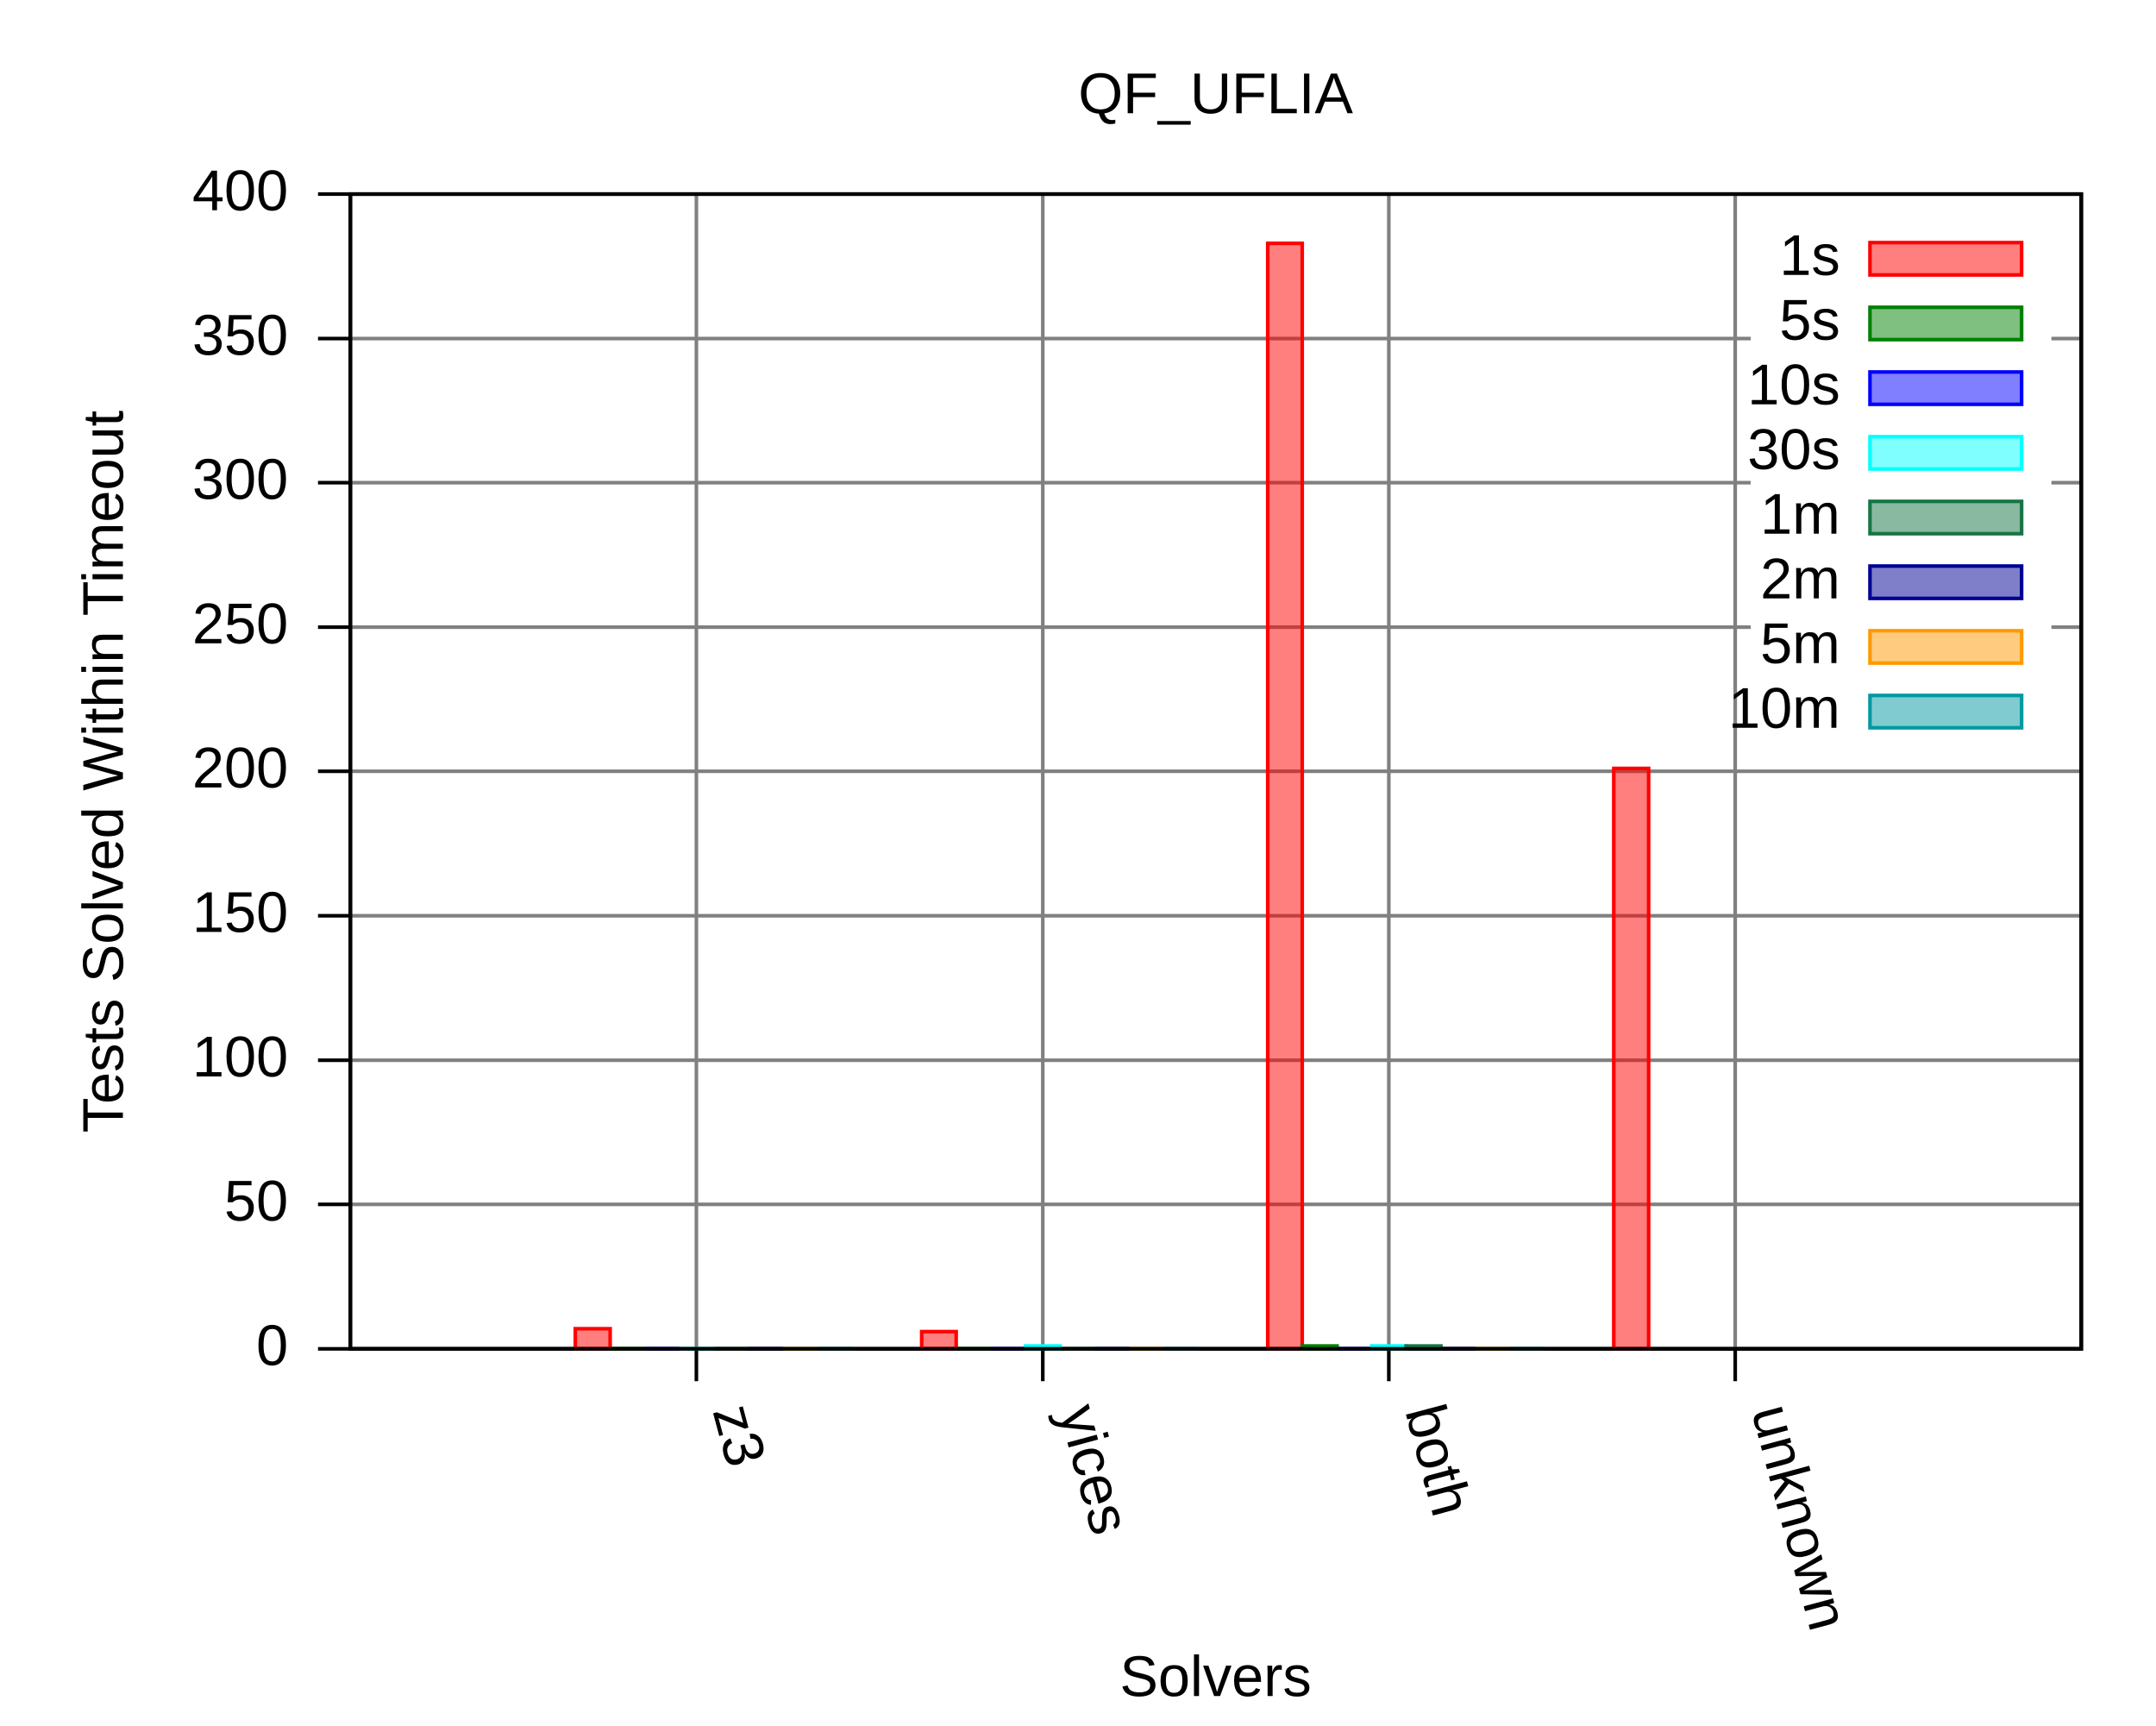
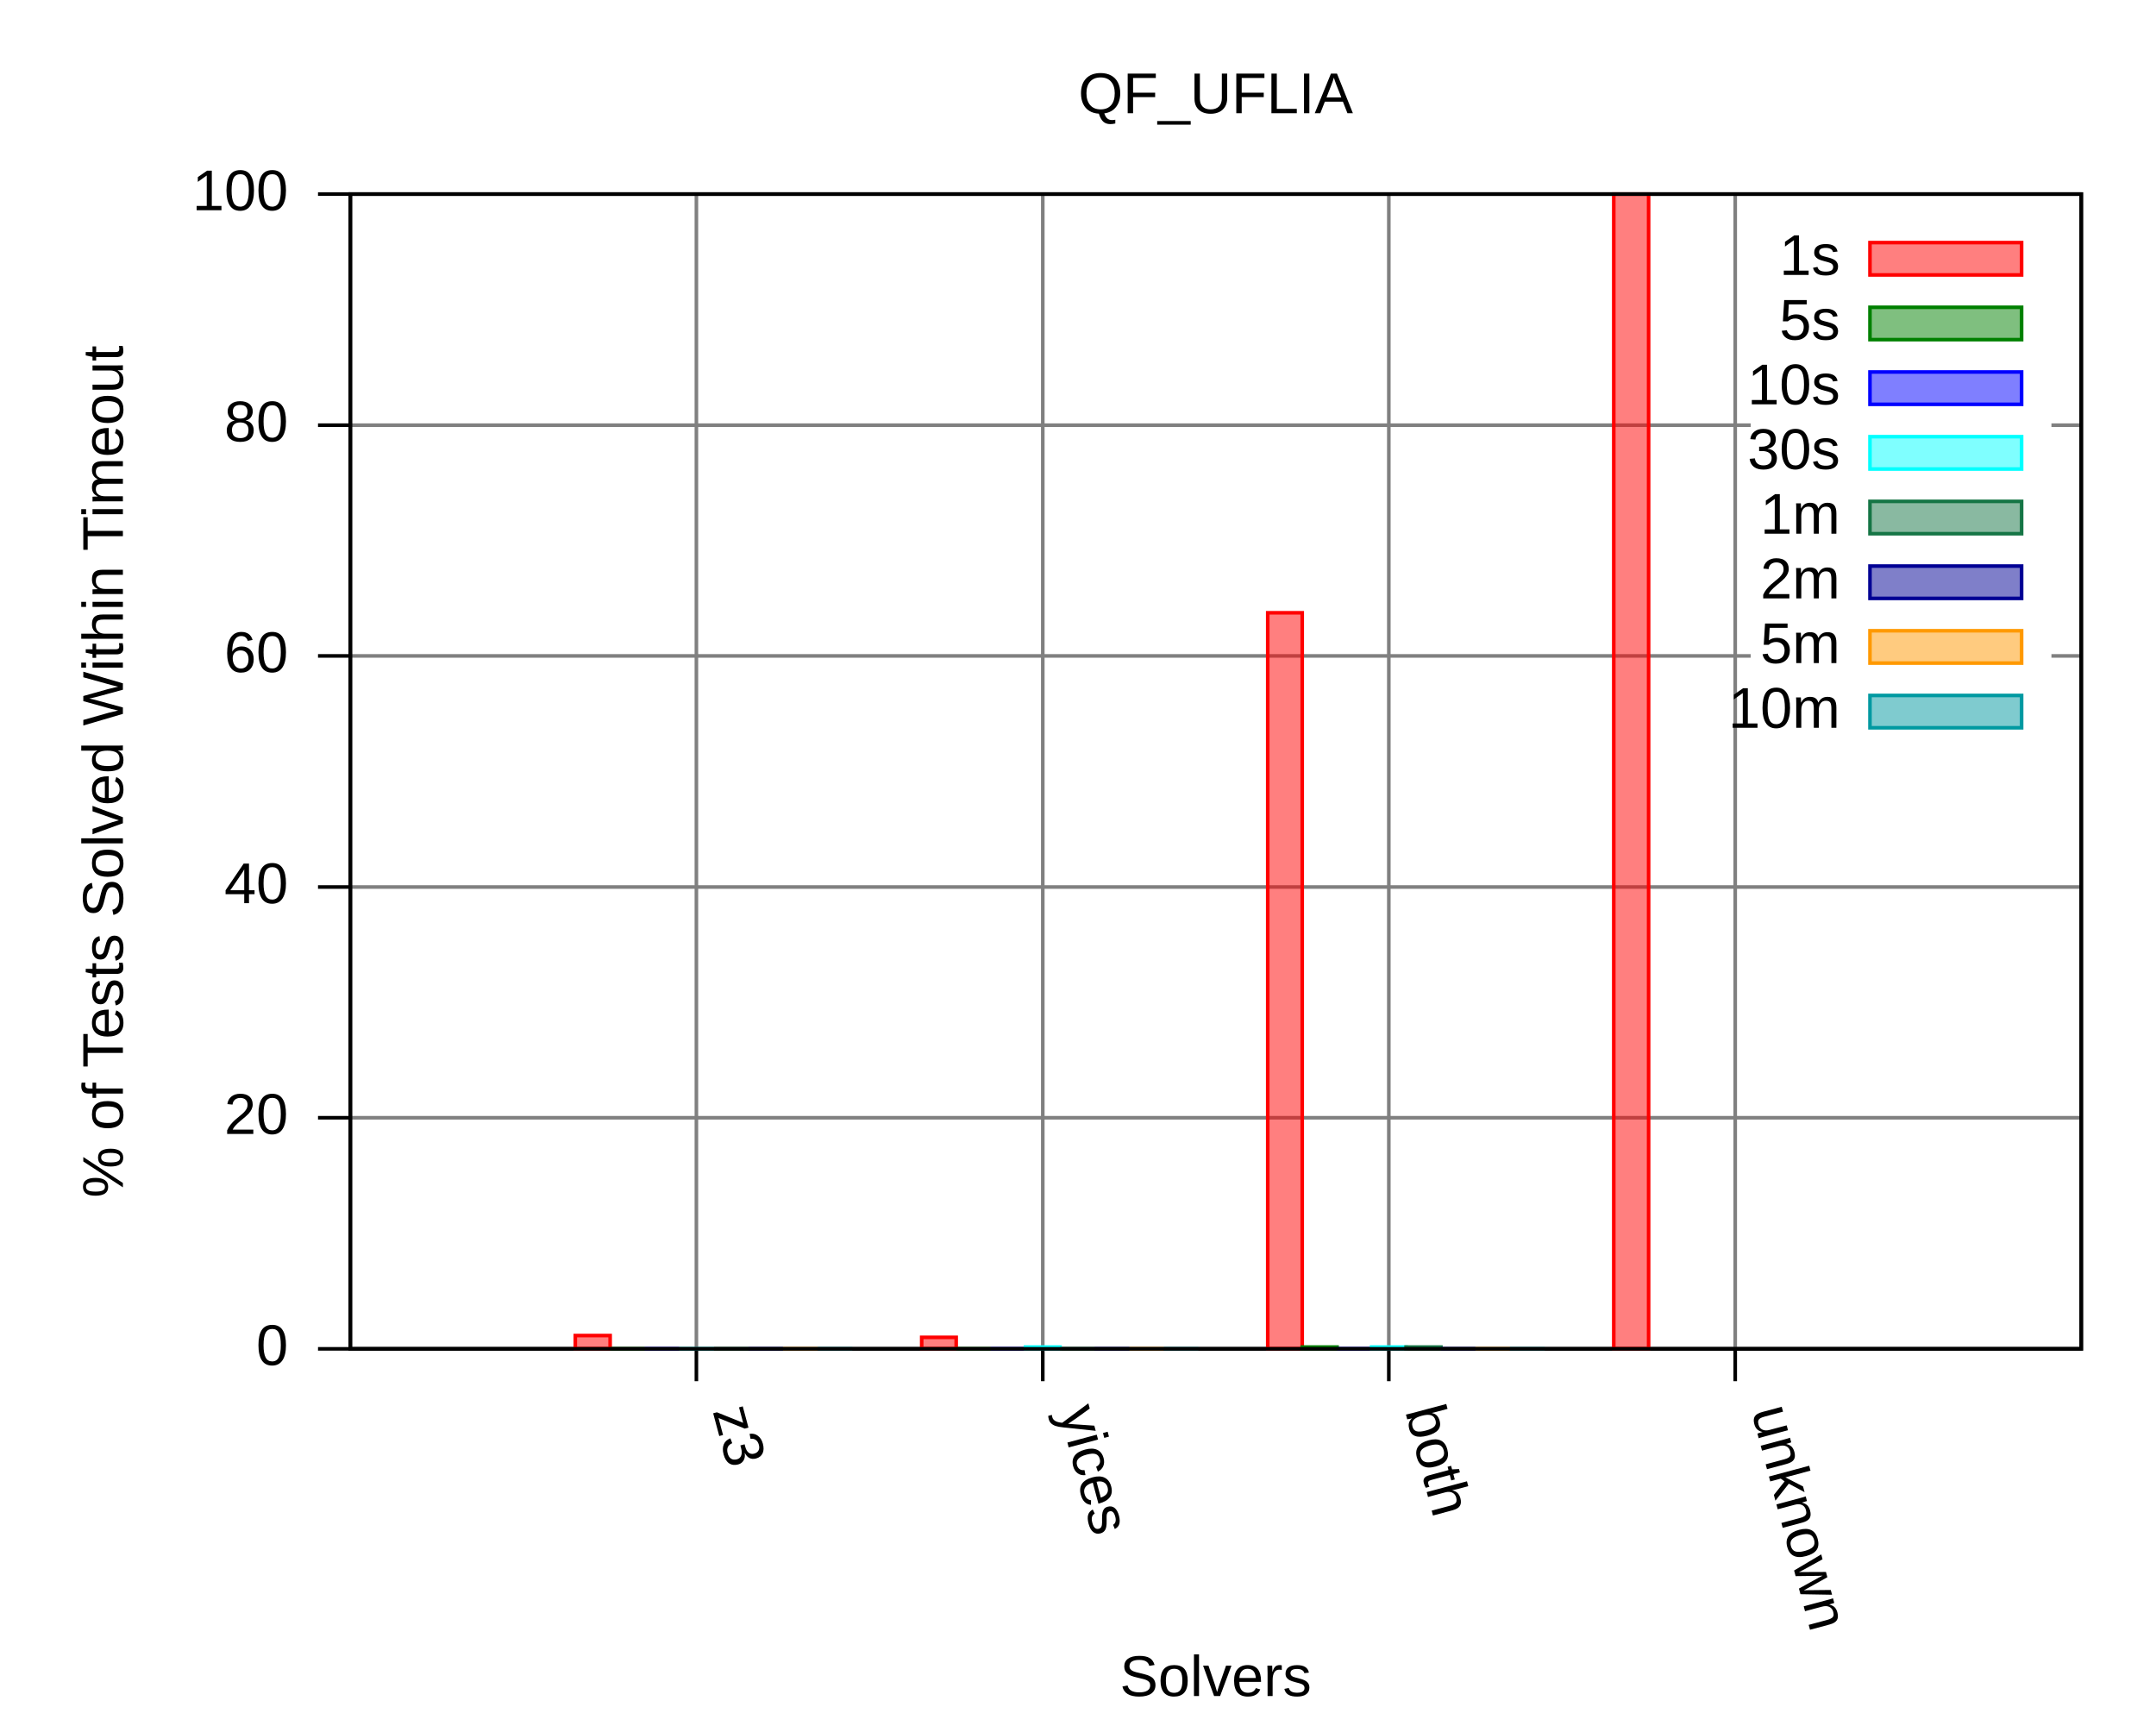
<svg xmlns="http://www.w3.org/2000/svg" xmlns:xlink="http://www.w3.org/1999/xlink" width="600" height="480" viewBox="0 0 600 480">
  <defs>
    <circle id="gpDot" r="0.5" stroke-width="0.5" />
    <path id="gpPt0" stroke-width="0.222" stroke="currentColor" d="M-1,0 h2 M0,-1 v2" />
    <path id="gpPt1" stroke-width="0.222" stroke="currentColor" d="M-1,-1 L1,1 M1,-1 L-1,1" />
    <path id="gpPt2" stroke-width="0.222" stroke="currentColor" d="M-1,0 L1,0 M0,-1 L0,1 M-1,-1 L1,1 M-1,1 L1,-1" />
    <rect id="gpPt3" stroke-width="0.222" stroke="currentColor" x="-1" y="-1" width="2" height="2" />
    <rect id="gpPt4" stroke-width="0.222" stroke="currentColor" fill="currentColor" x="-1" y="-1" width="2" height="2" />
    <circle id="gpPt5" stroke-width="0.222" stroke="currentColor" cx="0" cy="0" r="1" />
    <use xlink:href="#gpPt5" id="gpPt6" fill="currentColor" stroke="none" />
    <path id="gpPt7" stroke-width="0.222" stroke="currentColor" d="M0,-1.33 L-1.33,0.67 L1.33,0.67 z" />
    <use xlink:href="#gpPt7" id="gpPt8" fill="currentColor" stroke="none" />
    <use xlink:href="#gpPt7" id="gpPt9" stroke="currentColor" transform="rotate(180)" />
    <use xlink:href="#gpPt9" id="gpPt10" fill="currentColor" stroke="none" />
    <use xlink:href="#gpPt3" id="gpPt11" stroke="currentColor" transform="rotate(45)" />
    <use xlink:href="#gpPt11" id="gpPt12" fill="currentColor" stroke="none" />
  </defs>
  <g style="fill:none; color:white; stroke:currentColor; stroke-width:1.00; stroke-linecap:butt; stroke-linejoin:miter">
</g>
  <g style="fill:none; color:black; stroke:currentColor; stroke-width:1.00; stroke-linecap:butt; stroke-linejoin:miter">
</g>
  <g style="fill:none; color:gray; stroke:currentColor; stroke-width:1.00; stroke-linecap:butt; stroke-linejoin:miter">
    <path d="M97.5,375.3 L579.2,375.3 " />
  </g>
  <g style="fill:none; color:black; stroke:currentColor; stroke-width:1.00; stroke-linecap:butt; stroke-linejoin:miter">
    <path d="M97.5,375.3 L88.5,375.3 " />
    <g transform="translate(80.2,379.8)" style="stroke:none; fill:black; font-family:Arial; font-size:12.00pt; text-anchor:end">
      <text> 0</text>
    </g>
  </g>
  <g style="fill:none; color:gray; stroke:currentColor; stroke-width:1.00; stroke-linecap:butt; stroke-linejoin:miter">
-     <path d="M97.5,335.1 L579.2,335.1 " />
-   </g>
-   <g style="fill:none; color:black; stroke:currentColor; stroke-width:1.00; stroke-linecap:butt; stroke-linejoin:miter">
-     <path d="M97.5,335.1 L88.5,335.1 " />
-     <g transform="translate(80.2,339.6)" style="stroke:none; fill:black; font-family:Arial; font-size:12.00pt; text-anchor:end">
-       <text> 50</text>
-     </g>
-   </g>
-   <g style="fill:none; color:gray; stroke:currentColor; stroke-width:1.00; stroke-linecap:butt; stroke-linejoin:miter">
-     <path d="M97.5,295.0 L579.2,295.0 " />
-   </g>
-   <g style="fill:none; color:black; stroke:currentColor; stroke-width:1.00; stroke-linecap:butt; stroke-linejoin:miter">
-     <path d="M97.5,295.0 L88.5,295.0 " />
-     <g transform="translate(80.2,299.5)" style="stroke:none; fill:black; font-family:Arial; font-size:12.00pt; text-anchor:end">
-       <text> 100</text>
-     </g>
-   </g>
-   <g style="fill:none; color:gray; stroke:currentColor; stroke-width:1.00; stroke-linecap:butt; stroke-linejoin:miter">
-     <path d="M97.5,254.8 L579.2,254.8 " />
-   </g>
-   <g style="fill:none; color:black; stroke:currentColor; stroke-width:1.00; stroke-linecap:butt; stroke-linejoin:miter">
-     <path d="M97.5,254.8 L88.5,254.8 " />
-     <g transform="translate(80.2,259.3)" style="stroke:none; fill:black; font-family:Arial; font-size:12.00pt; text-anchor:end">
-       <text> 150</text>
-     </g>
-   </g>
-   <g style="fill:none; color:gray; stroke:currentColor; stroke-width:1.00; stroke-linecap:butt; stroke-linejoin:miter">
-     <path d="M97.5,214.6 L579.2,214.6 " />
-   </g>
-   <g style="fill:none; color:black; stroke:currentColor; stroke-width:1.00; stroke-linecap:butt; stroke-linejoin:miter">
-     <path d="M97.5,214.6 L88.5,214.6 " />
-     <g transform="translate(80.2,219.1)" style="stroke:none; fill:black; font-family:Arial; font-size:12.00pt; text-anchor:end">
-       <text> 200</text>
-     </g>
-   </g>
-   <g style="fill:none; color:gray; stroke:currentColor; stroke-width:1.00; stroke-linecap:butt; stroke-linejoin:miter">
-     <path d="M97.5,174.5 L487.2,174.5 M570.9,174.5 L579.2,174.5 " />
-   </g>
-   <g style="fill:none; color:black; stroke:currentColor; stroke-width:1.00; stroke-linecap:butt; stroke-linejoin:miter">
-     <path d="M97.5,174.5 L88.5,174.5 " />
-     <g transform="translate(80.2,179.0)" style="stroke:none; fill:black; font-family:Arial; font-size:12.00pt; text-anchor:end">
-       <text> 250</text>
-     </g>
-   </g>
-   <g style="fill:none; color:gray; stroke:currentColor; stroke-width:1.00; stroke-linecap:butt; stroke-linejoin:miter">
-     <path d="M97.5,134.3 L487.2,134.3 M570.9,134.3 L579.2,134.3 " />
-   </g>
-   <g style="fill:none; color:black; stroke:currentColor; stroke-width:1.00; stroke-linecap:butt; stroke-linejoin:miter">
-     <path d="M97.5,134.3 L88.5,134.3 " />
-     <g transform="translate(80.2,138.8)" style="stroke:none; fill:black; font-family:Arial; font-size:12.00pt; text-anchor:end">
-       <text> 300</text>
-     </g>
-   </g>
-   <g style="fill:none; color:gray; stroke:currentColor; stroke-width:1.00; stroke-linecap:butt; stroke-linejoin:miter">
-     <path d="M97.5,94.2 L487.2,94.2 M570.9,94.2 L579.2,94.2 " />
-   </g>
-   <g style="fill:none; color:black; stroke:currentColor; stroke-width:1.00; stroke-linecap:butt; stroke-linejoin:miter">
-     <path d="M97.5,94.2 L88.5,94.2 " />
-     <g transform="translate(80.2,98.7)" style="stroke:none; fill:black; font-family:Arial; font-size:12.00pt; text-anchor:end">
-       <text> 350</text>
+     <path d="M97.5,311.0 L579.2,311.0 " />
+   </g>
+   <g style="fill:none; color:black; stroke:currentColor; stroke-width:1.00; stroke-linecap:butt; stroke-linejoin:miter">
+     <path d="M97.5,311.0 L88.5,311.0 " />
+     <g transform="translate(80.2,315.5)" style="stroke:none; fill:black; font-family:Arial; font-size:12.00pt; text-anchor:end">
+       <text> 20</text>
+     </g>
+   </g>
+   <g style="fill:none; color:gray; stroke:currentColor; stroke-width:1.00; stroke-linecap:butt; stroke-linejoin:miter">
+     <path d="M97.5,246.8 L579.2,246.8 " />
+   </g>
+   <g style="fill:none; color:black; stroke:currentColor; stroke-width:1.00; stroke-linecap:butt; stroke-linejoin:miter">
+     <path d="M97.5,246.8 L88.5,246.8 " />
+     <g transform="translate(80.2,251.3)" style="stroke:none; fill:black; font-family:Arial; font-size:12.00pt; text-anchor:end">
+       <text> 40</text>
+     </g>
+   </g>
+   <g style="fill:none; color:gray; stroke:currentColor; stroke-width:1.00; stroke-linecap:butt; stroke-linejoin:miter">
+     <path d="M97.5,182.5 L487.2,182.5 M570.9,182.5 L579.2,182.5 " />
+   </g>
+   <g style="fill:none; color:black; stroke:currentColor; stroke-width:1.00; stroke-linecap:butt; stroke-linejoin:miter">
+     <path d="M97.5,182.5 L88.5,182.5 " />
+     <g transform="translate(80.2,187.0)" style="stroke:none; fill:black; font-family:Arial; font-size:12.00pt; text-anchor:end">
+       <text> 60</text>
+     </g>
+   </g>
+   <g style="fill:none; color:gray; stroke:currentColor; stroke-width:1.00; stroke-linecap:butt; stroke-linejoin:miter">
+     <path d="M97.5,118.3 L487.2,118.3 M570.9,118.3 L579.2,118.3 " />
+   </g>
+   <g style="fill:none; color:black; stroke:currentColor; stroke-width:1.00; stroke-linecap:butt; stroke-linejoin:miter">
+     <path d="M97.5,118.3 L88.5,118.3 " />
+     <g transform="translate(80.2,122.8)" style="stroke:none; fill:black; font-family:Arial; font-size:12.00pt; text-anchor:end">
+       <text> 80</text>
    </g>
  </g>
  <g style="fill:none; color:gray; stroke:currentColor; stroke-width:1.00; stroke-linecap:butt; stroke-linejoin:miter">
    <path d="M97.5,54.0 L579.2,54.0 " />
  </g>
  <g style="fill:none; color:black; stroke:currentColor; stroke-width:1.00; stroke-linecap:butt; stroke-linejoin:miter">
    <path d="M97.5,54.0 L88.5,54.0 " />
    <g transform="translate(80.2,58.5)" style="stroke:none; fill:black; font-family:Arial; font-size:12.00pt; text-anchor:end">
-       <text> 400</text>
+       <text> 100</text>
    </g>
  </g>
  <g style="fill:none; color:gray; stroke:currentColor; stroke-width:1.00; stroke-linecap:butt; stroke-linejoin:miter">
    <path d="M193.8,375.3 L193.8,54.0 " />
  </g>
  <g style="fill:none; color:black; stroke:currentColor; stroke-width:1.00; stroke-linecap:butt; stroke-linejoin:miter">
    <path d="M193.8,375.3 L193.8,384.3 " />
    <g transform="translate(198.3,392.6) rotate(75)" style="stroke:none; fill:black; font-family:Arial; font-size:12.00pt; text-anchor:start">
      <text>z3</text>
    </g>
  </g>
  <g style="fill:none; color:gray; stroke:currentColor; stroke-width:1.00; stroke-linecap:butt; stroke-linejoin:miter">
    <path d="M290.2,375.3 L290.2,54.0 " />
  </g>
  <g style="fill:none; color:black; stroke:currentColor; stroke-width:1.00; stroke-linecap:butt; stroke-linejoin:miter">
    <path d="M290.2,375.3 L290.2,384.3 " />
    <g transform="translate(294.7,392.6) rotate(75)" style="stroke:none; fill:black; font-family:Arial; font-size:12.00pt; text-anchor:start">
      <text>yices</text>
    </g>
  </g>
  <g style="fill:none; color:gray; stroke:currentColor; stroke-width:1.00; stroke-linecap:butt; stroke-linejoin:miter">
    <path d="M386.5,375.3 L386.5,54.0 " />
  </g>
  <g style="fill:none; color:black; stroke:currentColor; stroke-width:1.00; stroke-linecap:butt; stroke-linejoin:miter">
    <path d="M386.5,375.3 L386.5,384.3 " />
    <g transform="translate(391.0,392.6) rotate(75)" style="stroke:none; fill:black; font-family:Arial; font-size:12.00pt; text-anchor:start">
      <text>both</text>
    </g>
  </g>
  <g style="fill:none; color:gray; stroke:currentColor; stroke-width:1.00; stroke-linecap:butt; stroke-linejoin:miter">
    <path d="M482.9,375.3 L482.9,54.0 " />
  </g>
  <g style="fill:none; color:black; stroke:currentColor; stroke-width:1.00; stroke-linecap:butt; stroke-linejoin:miter">
    <path d="M482.9,375.3 L482.9,384.3 " />
    <g transform="translate(487.4,392.6) rotate(75)" style="stroke:none; fill:black; font-family:Arial; font-size:12.00pt; text-anchor:start">
      <text>unknown</text>
    </g>
    <path d="M97.5,54.0 L97.5,375.3 L579.2,375.3 L579.2,54.0 L97.5,54.0 Z " />
    <g transform="translate(34.2,214.7) rotate(-90)" style="stroke:none; fill:black; font-family:Arial; font-size:12.00pt; text-anchor:middle">
-       <text>Tests Solved Within Timeout</text>
+       <text>% of Tests Solved Within Timeout</text>
    </g>
    <g transform="translate(338.3,471.9)" style="stroke:none; fill:black; font-family:Arial; font-size:12.00pt; text-anchor:middle">
      <text>Solvers</text>
    </g>
    <g transform="translate(338.3,31.5)" style="stroke:none; fill:black; font-family:Arial; font-size:12.00pt; text-anchor:middle">
      <text>QF_UFLIA</text>
    </g>
  </g>
  <g style="fill:none; color:red; stroke:currentColor; stroke-width:1.00; stroke-linecap:butt; stroke-linejoin:miter">
</g>
  <g style="fill:none; color:black; stroke:currentColor; stroke-width:1.00; stroke-linecap:butt; stroke-linejoin:miter">
    <g transform="translate(512.1,76.5)" style="stroke:none; fill:black; font-family:Arial; font-size:12.00pt; text-anchor:end">
      <text>1s</text>
    </g>
  </g>
  <g style="fill:none; color:red; stroke:currentColor; stroke-width:1.00; stroke-linecap:butt; stroke-linejoin:miter">
    <g style="stroke:none; shape-rendering:crispEdges">
      <polygon fill="currentColor" fill-opacity="0.5" points="520.4,76.5 562.6,76.5 562.6,67.5 520.4,67.5 " />
    </g>
    <path d="M520.4,76.5 L562.6,76.5 L562.6,67.5 L520.4,67.5 L520.4,76.5 Z " />
    <g style="stroke:none; shape-rendering:crispEdges">
-       <polygon fill="currentColor" fill-opacity="0.5" points="160.1,375.3 169.9,375.3 169.9,369.6 160.1,369.6 " />
-     </g>
-     <path d="M160.1,375.3 L160.1,369.7 L169.8,369.7 L169.8,375.3 L160.1,375.3 Z " />
-     <g style="stroke:none; shape-rendering:crispEdges">
-       <polygon fill="currentColor" fill-opacity="0.5" points="256.5,375.3 266.2,375.3 266.2,370.4 256.5,370.4 " />
-     </g>
-     <path d="M256.5,375.3 L256.5,370.5 L266.1,370.5 L266.1,375.3 L256.5,375.3 Z " />
-     <g style="stroke:none; shape-rendering:crispEdges">
-       <polygon fill="currentColor" fill-opacity="0.5" points="352.8,375.3 362.5,375.3 362.5,67.6 352.8,67.6 " />
-     </g>
-     <path d="M352.8,375.3 L352.8,67.7 L362.4,67.7 L362.4,375.3 L352.8,375.3 Z " />
-     <g style="stroke:none; shape-rendering:crispEdges">
-       <polygon fill="currentColor" fill-opacity="0.5" points="449.1,375.3 458.9,375.3 458.9,213.7 449.1,213.7 " />
-     </g>
-     <path d="M449.1,375.3 L449.1,213.8 L458.8,213.8 L458.8,375.3 L449.1,375.3 Z " />
+       <polygon fill="currentColor" fill-opacity="0.5" points="160.1,375.3 169.9,375.3 169.9,371.5 160.1,371.5 " />
+     </g>
+     <path d="M160.1,375.3 L160.1,371.6 L169.8,371.6 L169.8,375.3 L160.1,375.3 Z " />
+     <g style="stroke:none; shape-rendering:crispEdges">
+       <polygon fill="currentColor" fill-opacity="0.5" points="256.5,375.3 266.2,375.3 266.2,372.0 256.5,372.0 " />
+     </g>
+     <path d="M256.5,375.3 L256.5,372.1 L266.1,372.1 L266.1,375.3 L256.5,375.3 Z " />
+     <g style="stroke:none; shape-rendering:crispEdges">
+       <polygon fill="currentColor" fill-opacity="0.5" points="352.8,375.3 362.5,375.3 362.5,170.4 352.8,170.4 " />
+     </g>
+     <path d="M352.8,375.3 L352.8,170.5 L362.4,170.5 L362.4,375.3 L352.8,375.3 Z " />
+     <g style="stroke:none; shape-rendering:crispEdges">
+       <polygon fill="currentColor" fill-opacity="0.5" points="449.1,375.3 458.9,375.3 458.9,53.9 449.1,53.9 " />
+     </g>
+     <path d="M449.1,375.3 L449.1,54.0 L458.8,54.0 L458.8,375.3 L449.1,375.3 Z " />
  </g>
  <g style="fill:none; color:green; stroke:currentColor; stroke-width:1.00; stroke-linecap:butt; stroke-linejoin:miter">
</g>
  <g style="fill:none; color:black; stroke:currentColor; stroke-width:1.00; stroke-linecap:butt; stroke-linejoin:miter">
    <g transform="translate(512.1,94.5)" style="stroke:none; fill:black; font-family:Arial; font-size:12.00pt; text-anchor:end">
      <text>5s</text>
    </g>
  </g>
  <g style="fill:none; color:green; stroke:currentColor; stroke-width:1.00; stroke-linecap:butt; stroke-linejoin:miter">
    <g style="stroke:none; shape-rendering:crispEdges">
      <polygon fill="currentColor" fill-opacity="0.5" points="520.4,94.5 562.6,94.5 562.6,85.5 520.4,85.5 " />
    </g>
    <path d="M520.4,94.5 L562.6,94.5 L562.6,85.5 L520.4,85.5 L520.4,94.5 Z " />
    <g style="stroke:none; shape-rendering:crispEdges">
      <polygon fill="currentColor" fill-opacity="0.5" points="169.8,375.3 179.5,375.3 179.5,375.2 169.8,375.2 " />
    </g>
    <path d="M169.8,375.3 L179.4,375.3 L169.8,375.3 Z " />
    <g style="stroke:none; shape-rendering:crispEdges">
      <polygon fill="currentColor" fill-opacity="0.5" points="266.1,375.3 275.8,375.3 275.8,375.2 266.1,375.2 " />
    </g>
    <path d="M266.1,375.3 L275.7,375.3 L266.1,375.3 Z " />
    <g style="stroke:none; shape-rendering:crispEdges">
-       <polygon fill="currentColor" fill-opacity="0.5" points="362.4,375.3 372.2,375.3 372.2,374.4 362.4,374.4 " />
-     </g>
-     <path d="M362.4,375.3 L362.4,374.5 L372.1,374.5 L372.1,375.3 L362.4,375.3 Z " />
+       <polygon fill="currentColor" fill-opacity="0.5" points="362.4,375.3 372.2,375.3 372.2,374.7 362.4,374.7 " />
+     </g>
+     <path d="M362.4,375.3 L362.4,374.8 L372.1,374.8 L372.1,375.3 L362.4,375.3 Z " />
  </g>
  <g style="fill:none; color:blue; stroke:currentColor; stroke-width:1.00; stroke-linecap:butt; stroke-linejoin:miter">
</g>
  <g style="fill:none; color:black; stroke:currentColor; stroke-width:1.00; stroke-linecap:butt; stroke-linejoin:miter">
    <g transform="translate(512.1,112.5)" style="stroke:none; fill:black; font-family:Arial; font-size:12.00pt; text-anchor:end">
      <text>10s</text>
    </g>
  </g>
  <g style="fill:none; color:blue; stroke:currentColor; stroke-width:1.00; stroke-linecap:butt; stroke-linejoin:miter">
    <g style="stroke:none; shape-rendering:crispEdges">
      <polygon fill="currentColor" fill-opacity="0.5" points="520.4,112.5 562.6,112.5 562.6,103.5 520.4,103.5 " />
    </g>
    <path d="M520.4,112.5 L562.6,112.5 L562.6,103.5 L520.4,103.5 L520.4,112.5 Z " />
    <g style="stroke:none; shape-rendering:crispEdges">
      <polygon fill="currentColor" fill-opacity="0.5" points="179.4,375.3 189.1,375.3 189.1,375.2 179.4,375.2 " />
    </g>
    <path d="M179.4,375.3 L189.0,375.3 L179.4,375.3 Z " />
    <g style="stroke:none; shape-rendering:crispEdges">
      <polygon fill="currentColor" fill-opacity="0.5" points="275.7,375.3 285.5,375.3 285.5,375.2 275.7,375.2 " />
    </g>
    <path d="M275.7,375.3 L285.4,375.3 L275.7,375.3 Z " />
    <g style="stroke:none; shape-rendering:crispEdges">
      <polygon fill="currentColor" fill-opacity="0.5" points="372.1,375.3 381.8,375.3 381.8,375.2 372.1,375.2 " />
    </g>
    <path d="M372.1,375.3 L381.7,375.3 L372.1,375.3 Z " />
  </g>
  <g style="fill:none; color:cyan; stroke:currentColor; stroke-width:1.00; stroke-linecap:butt; stroke-linejoin:miter">
</g>
  <g style="fill:none; color:black; stroke:currentColor; stroke-width:1.00; stroke-linecap:butt; stroke-linejoin:miter">
    <g transform="translate(512.1,130.5)" style="stroke:none; fill:black; font-family:Arial; font-size:12.00pt; text-anchor:end">
      <text>30s</text>
    </g>
  </g>
  <g style="fill:none; color:cyan; stroke:currentColor; stroke-width:1.00; stroke-linecap:butt; stroke-linejoin:miter">
    <g style="stroke:none; shape-rendering:crispEdges">
      <polygon fill="currentColor" fill-opacity="0.5" points="520.4,130.5 562.6,130.5 562.6,121.5 520.4,121.5 " />
    </g>
    <path d="M520.4,130.5 L562.6,130.5 L562.6,121.5 L520.4,121.5 L520.4,130.5 Z " />
    <g style="stroke:none; shape-rendering:crispEdges">
      <polygon fill="currentColor" fill-opacity="0.5" points="189.0,375.3 198.8,375.3 198.8,375.2 189.0,375.2 " />
    </g>
    <path d="M189.0,375.3 L198.7,375.3 L189.0,375.3 Z " />
    <g style="stroke:none; shape-rendering:crispEdges">
-       <polygon fill="currentColor" fill-opacity="0.5" points="285.4,375.3 295.1,375.3 295.1,374.4 285.4,374.4 " />
-     </g>
-     <path d="M285.4,375.3 L285.4,374.5 L295.0,374.5 L295.0,375.3 L285.4,375.3 Z " />
-     <g style="stroke:none; shape-rendering:crispEdges">
-       <polygon fill="currentColor" fill-opacity="0.5" points="381.7,375.3 391.4,375.3 391.4,374.4 381.7,374.4 " />
-     </g>
-     <path d="M381.7,375.3 L381.7,374.5 L391.3,374.5 L391.3,375.3 L381.7,375.3 Z " />
+       <polygon fill="currentColor" fill-opacity="0.5" points="285.4,375.3 295.1,375.3 295.1,374.7 285.4,374.7 " />
+     </g>
+     <path d="M285.4,375.3 L285.4,374.8 L295.0,374.8 L295.0,375.3 L285.4,375.3 Z " />
+     <g style="stroke:none; shape-rendering:crispEdges">
+       <polygon fill="currentColor" fill-opacity="0.5" points="381.7,375.3 391.4,375.3 391.4,374.7 381.7,374.7 " />
+     </g>
+     <path d="M381.7,375.3 L381.7,374.8 L391.3,374.8 L391.3,375.3 L381.7,375.3 Z " />
  </g>
  <g style="fill:none; color:#157545; stroke:currentColor; stroke-width:1.00; stroke-linecap:butt; stroke-linejoin:miter">
</g>
  <g style="fill:none; color:black; stroke:currentColor; stroke-width:1.00; stroke-linecap:butt; stroke-linejoin:miter">
    <g transform="translate(512.1,148.5)" style="stroke:none; fill:black; font-family:Arial; font-size:12.00pt; text-anchor:end">
      <text>1m</text>
    </g>
  </g>
  <g style="fill:none; color:#157545; stroke:currentColor; stroke-width:1.00; stroke-linecap:butt; stroke-linejoin:miter">
    <g style="stroke:none; shape-rendering:crispEdges">
      <polygon fill="currentColor" fill-opacity="0.5" points="520.4,148.5 562.6,148.5 562.6,139.5 520.4,139.5 " />
    </g>
    <path d="M520.4,148.5 L562.6,148.5 L562.6,139.5 L520.4,139.5 L520.4,148.5 Z " />
    <g style="stroke:none; shape-rendering:crispEdges">
      <polygon fill="currentColor" fill-opacity="0.5" points="198.7,375.3 208.4,375.3 208.4,375.2 198.7,375.2 " />
    </g>
    <path d="M198.7,375.3 L208.3,375.3 L198.7,375.3 Z " />
    <g style="stroke:none; shape-rendering:crispEdges">
      <polygon fill="currentColor" fill-opacity="0.5" points="295.0,375.3 304.7,375.3 304.7,375.2 295.0,375.2 " />
    </g>
    <path d="M295.0,375.3 L304.6,375.3 L295.0,375.3 Z " />
    <g style="stroke:none; shape-rendering:crispEdges">
-       <polygon fill="currentColor" fill-opacity="0.5" points="391.3,375.3 401.1,375.3 401.1,374.4 391.3,374.4 " />
-     </g>
-     <path d="M391.3,375.3 L391.3,374.5 L401.0,374.5 L401.0,375.3 L391.3,375.3 Z " />
+       <polygon fill="currentColor" fill-opacity="0.5" points="391.3,375.3 401.1,375.3 401.1,374.7 391.3,374.7 " />
+     </g>
+     <path d="M391.3,375.3 L391.3,374.8 L401.0,374.8 L401.0,375.3 L391.3,375.3 Z " />
  </g>
  <g style="fill:none; color:#000094; stroke:currentColor; stroke-width:1.00; stroke-linecap:butt; stroke-linejoin:miter">
</g>
  <g style="fill:none; color:black; stroke:currentColor; stroke-width:1.00; stroke-linecap:butt; stroke-linejoin:miter">
    <g transform="translate(512.1,166.5)" style="stroke:none; fill:black; font-family:Arial; font-size:12.00pt; text-anchor:end">
      <text>2m</text>
    </g>
  </g>
  <g style="fill:none; color:#000094; stroke:currentColor; stroke-width:1.00; stroke-linecap:butt; stroke-linejoin:miter">
    <g style="stroke:none; shape-rendering:crispEdges">
      <polygon fill="currentColor" fill-opacity="0.5" points="520.4,166.5 562.6,166.5 562.6,157.5 520.4,157.5 " />
    </g>
    <path d="M520.4,166.5 L562.6,166.5 L562.6,157.5 L520.4,157.5 L520.4,166.5 Z " />
    <g style="stroke:none; shape-rendering:crispEdges">
      <polygon fill="currentColor" fill-opacity="0.5" points="208.3,375.3 218.0,375.3 218.0,375.2 208.3,375.2 " />
    </g>
    <path d="M208.3,375.3 L217.9,375.3 L208.3,375.3 Z " />
    <g style="stroke:none; shape-rendering:crispEdges">
      <polygon fill="currentColor" fill-opacity="0.5" points="304.6,375.3 314.4,375.3 314.4,375.2 304.6,375.2 " />
    </g>
    <path d="M304.6,375.3 L314.3,375.3 L304.6,375.3 Z " />
    <g style="stroke:none; shape-rendering:crispEdges">
      <polygon fill="currentColor" fill-opacity="0.5" points="401.0,375.3 410.7,375.3 410.7,375.2 401.0,375.2 " />
    </g>
    <path d="M401.0,375.3 L410.6,375.3 L401.0,375.3 Z " />
  </g>
  <g style="fill:none; color:#FF9900; stroke:currentColor; stroke-width:1.00; stroke-linecap:butt; stroke-linejoin:miter">
</g>
  <g style="fill:none; color:black; stroke:currentColor; stroke-width:1.00; stroke-linecap:butt; stroke-linejoin:miter">
    <g transform="translate(512.1,184.5)" style="stroke:none; fill:black; font-family:Arial; font-size:12.00pt; text-anchor:end">
      <text>5m</text>
    </g>
  </g>
  <g style="fill:none; color:#FF9900; stroke:currentColor; stroke-width:1.00; stroke-linecap:butt; stroke-linejoin:miter">
    <g style="stroke:none; shape-rendering:crispEdges">
      <polygon fill="currentColor" fill-opacity="0.5" points="520.4,184.5 562.6,184.5 562.6,175.5 520.4,175.5 " />
    </g>
    <path d="M520.4,184.5 L562.6,184.5 L562.6,175.5 L520.4,175.5 L520.4,184.5 Z " />
    <g style="stroke:none; shape-rendering:crispEdges">
      <polygon fill="currentColor" fill-opacity="0.5" points="217.9,375.3 227.7,375.3 227.7,375.2 217.9,375.2 " />
    </g>
    <path d="M217.9,375.3 L227.6,375.3 L217.9,375.3 Z " />
    <g style="stroke:none; shape-rendering:crispEdges">
      <polygon fill="currentColor" fill-opacity="0.5" points="314.3,375.3 324.0,375.3 324.0,375.2 314.3,375.2 " />
    </g>
    <path d="M314.3,375.3 L323.9,375.3 L314.3,375.3 Z " />
    <g style="stroke:none; shape-rendering:crispEdges">
      <polygon fill="currentColor" fill-opacity="0.5" points="410.6,375.3 420.3,375.3 420.3,375.2 410.6,375.2 " />
    </g>
    <path d="M410.6,375.3 L420.2,375.3 L410.6,375.3 Z " />
  </g>
  <g style="fill:none; color:#0099A1; stroke:currentColor; stroke-width:1.00; stroke-linecap:butt; stroke-linejoin:miter">
</g>
  <g style="fill:none; color:black; stroke:currentColor; stroke-width:1.00; stroke-linecap:butt; stroke-linejoin:miter">
    <g transform="translate(512.1,202.5)" style="stroke:none; fill:black; font-family:Arial; font-size:12.00pt; text-anchor:end">
      <text>10m</text>
    </g>
  </g>
  <g style="fill:none; color:#0099A1; stroke:currentColor; stroke-width:1.00; stroke-linecap:butt; stroke-linejoin:miter">
    <g style="stroke:none; shape-rendering:crispEdges">
      <polygon fill="currentColor" fill-opacity="0.5" points="520.4,202.5 562.6,202.5 562.6,193.5 520.4,193.5 " />
    </g>
    <path d="M520.4,202.5 L562.6,202.5 L562.6,193.5 L520.4,193.5 L520.4,202.5 Z " />
    <g style="stroke:none; shape-rendering:crispEdges">
      <polygon fill="currentColor" fill-opacity="0.5" points="227.6,375.3 237.3,375.3 237.3,375.2 227.6,375.2 " />
    </g>
    <path d="M227.6,375.3 L237.2,375.3 L227.6,375.3 Z " />
    <g style="stroke:none; shape-rendering:crispEdges">
      <polygon fill="currentColor" fill-opacity="0.5" points="323.9,375.3 333.6,375.3 333.6,375.2 323.9,375.2 " />
    </g>
    <path d="M323.9,375.3 L333.5,375.3 L323.9,375.3 Z " />
    <g style="stroke:none; shape-rendering:crispEdges">
      <polygon fill="currentColor" fill-opacity="0.5" points="420.2,375.3 430.0,375.3 430.0,375.2 420.2,375.2 " />
    </g>
    <path d="M420.2,375.3 L429.9,375.3 L420.2,375.3 Z " />
  </g>
  <g style="fill:none; color:black; stroke:currentColor; stroke-width:1.00; stroke-linecap:butt; stroke-linejoin:miter">
    <path d="M97.5,54.0 L97.5,375.3 L579.2,375.3 L579.2,54.0 L97.5,54.0 Z " />
  </g>
</svg>
